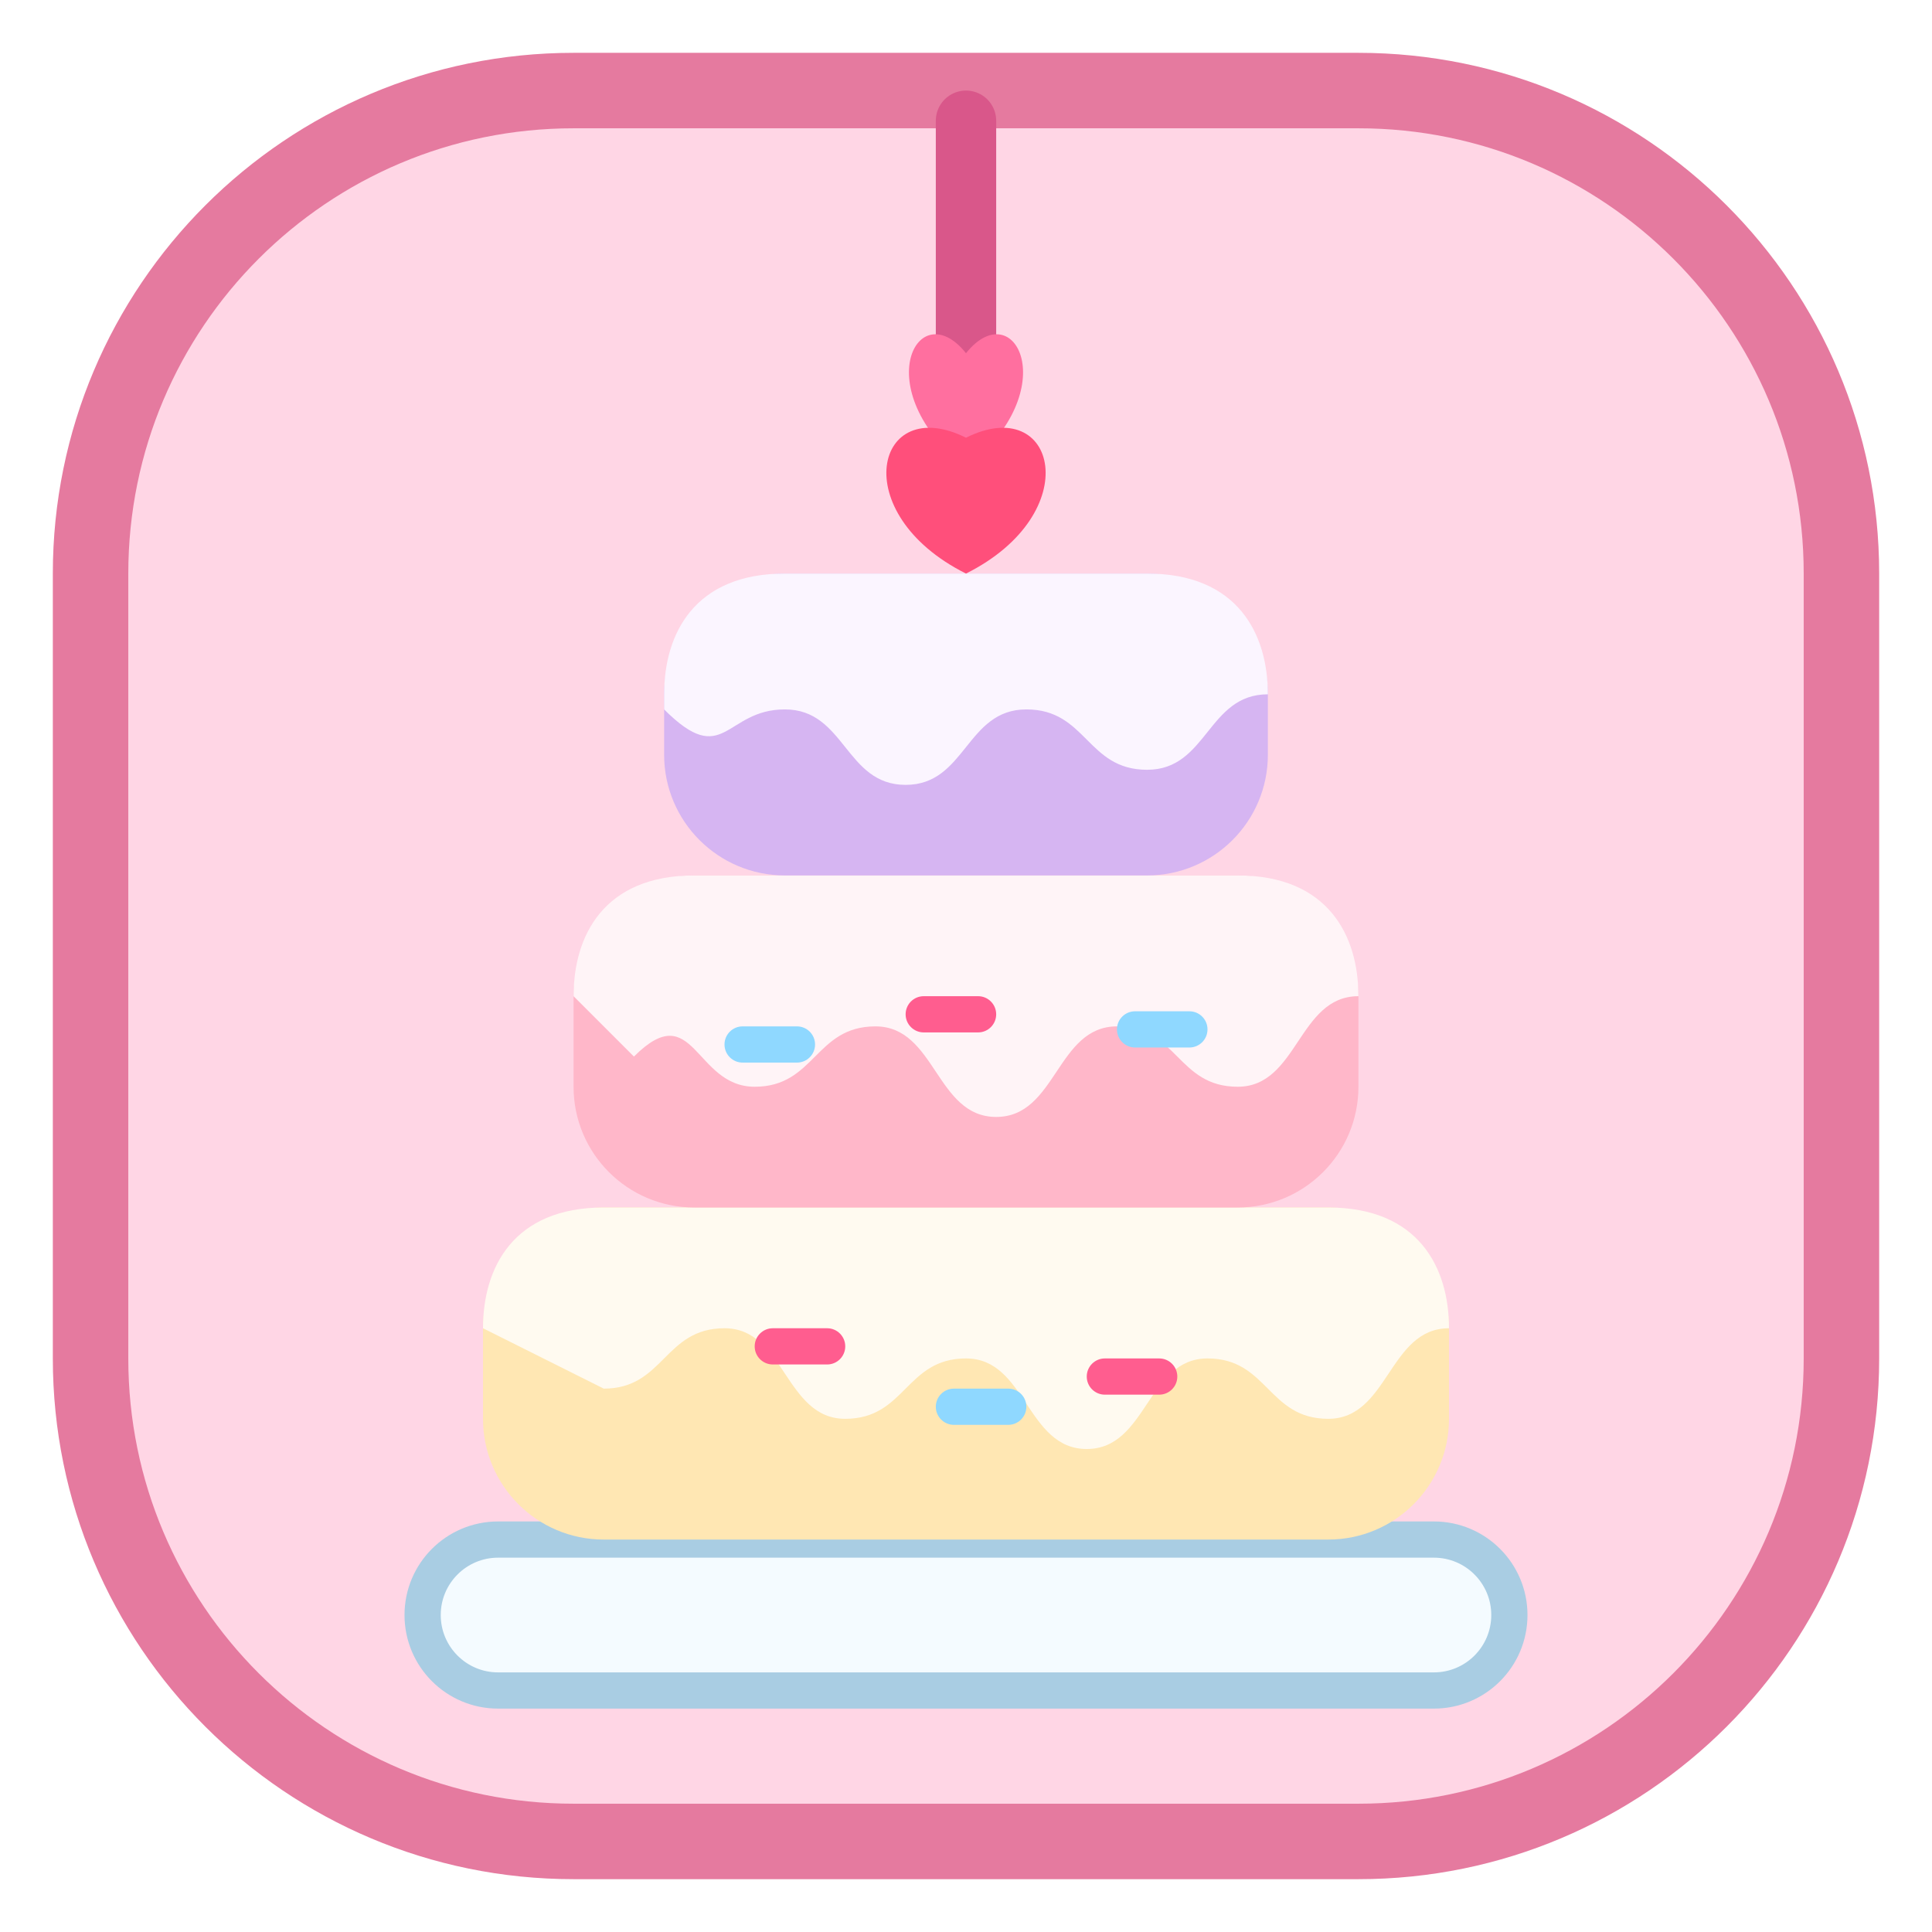
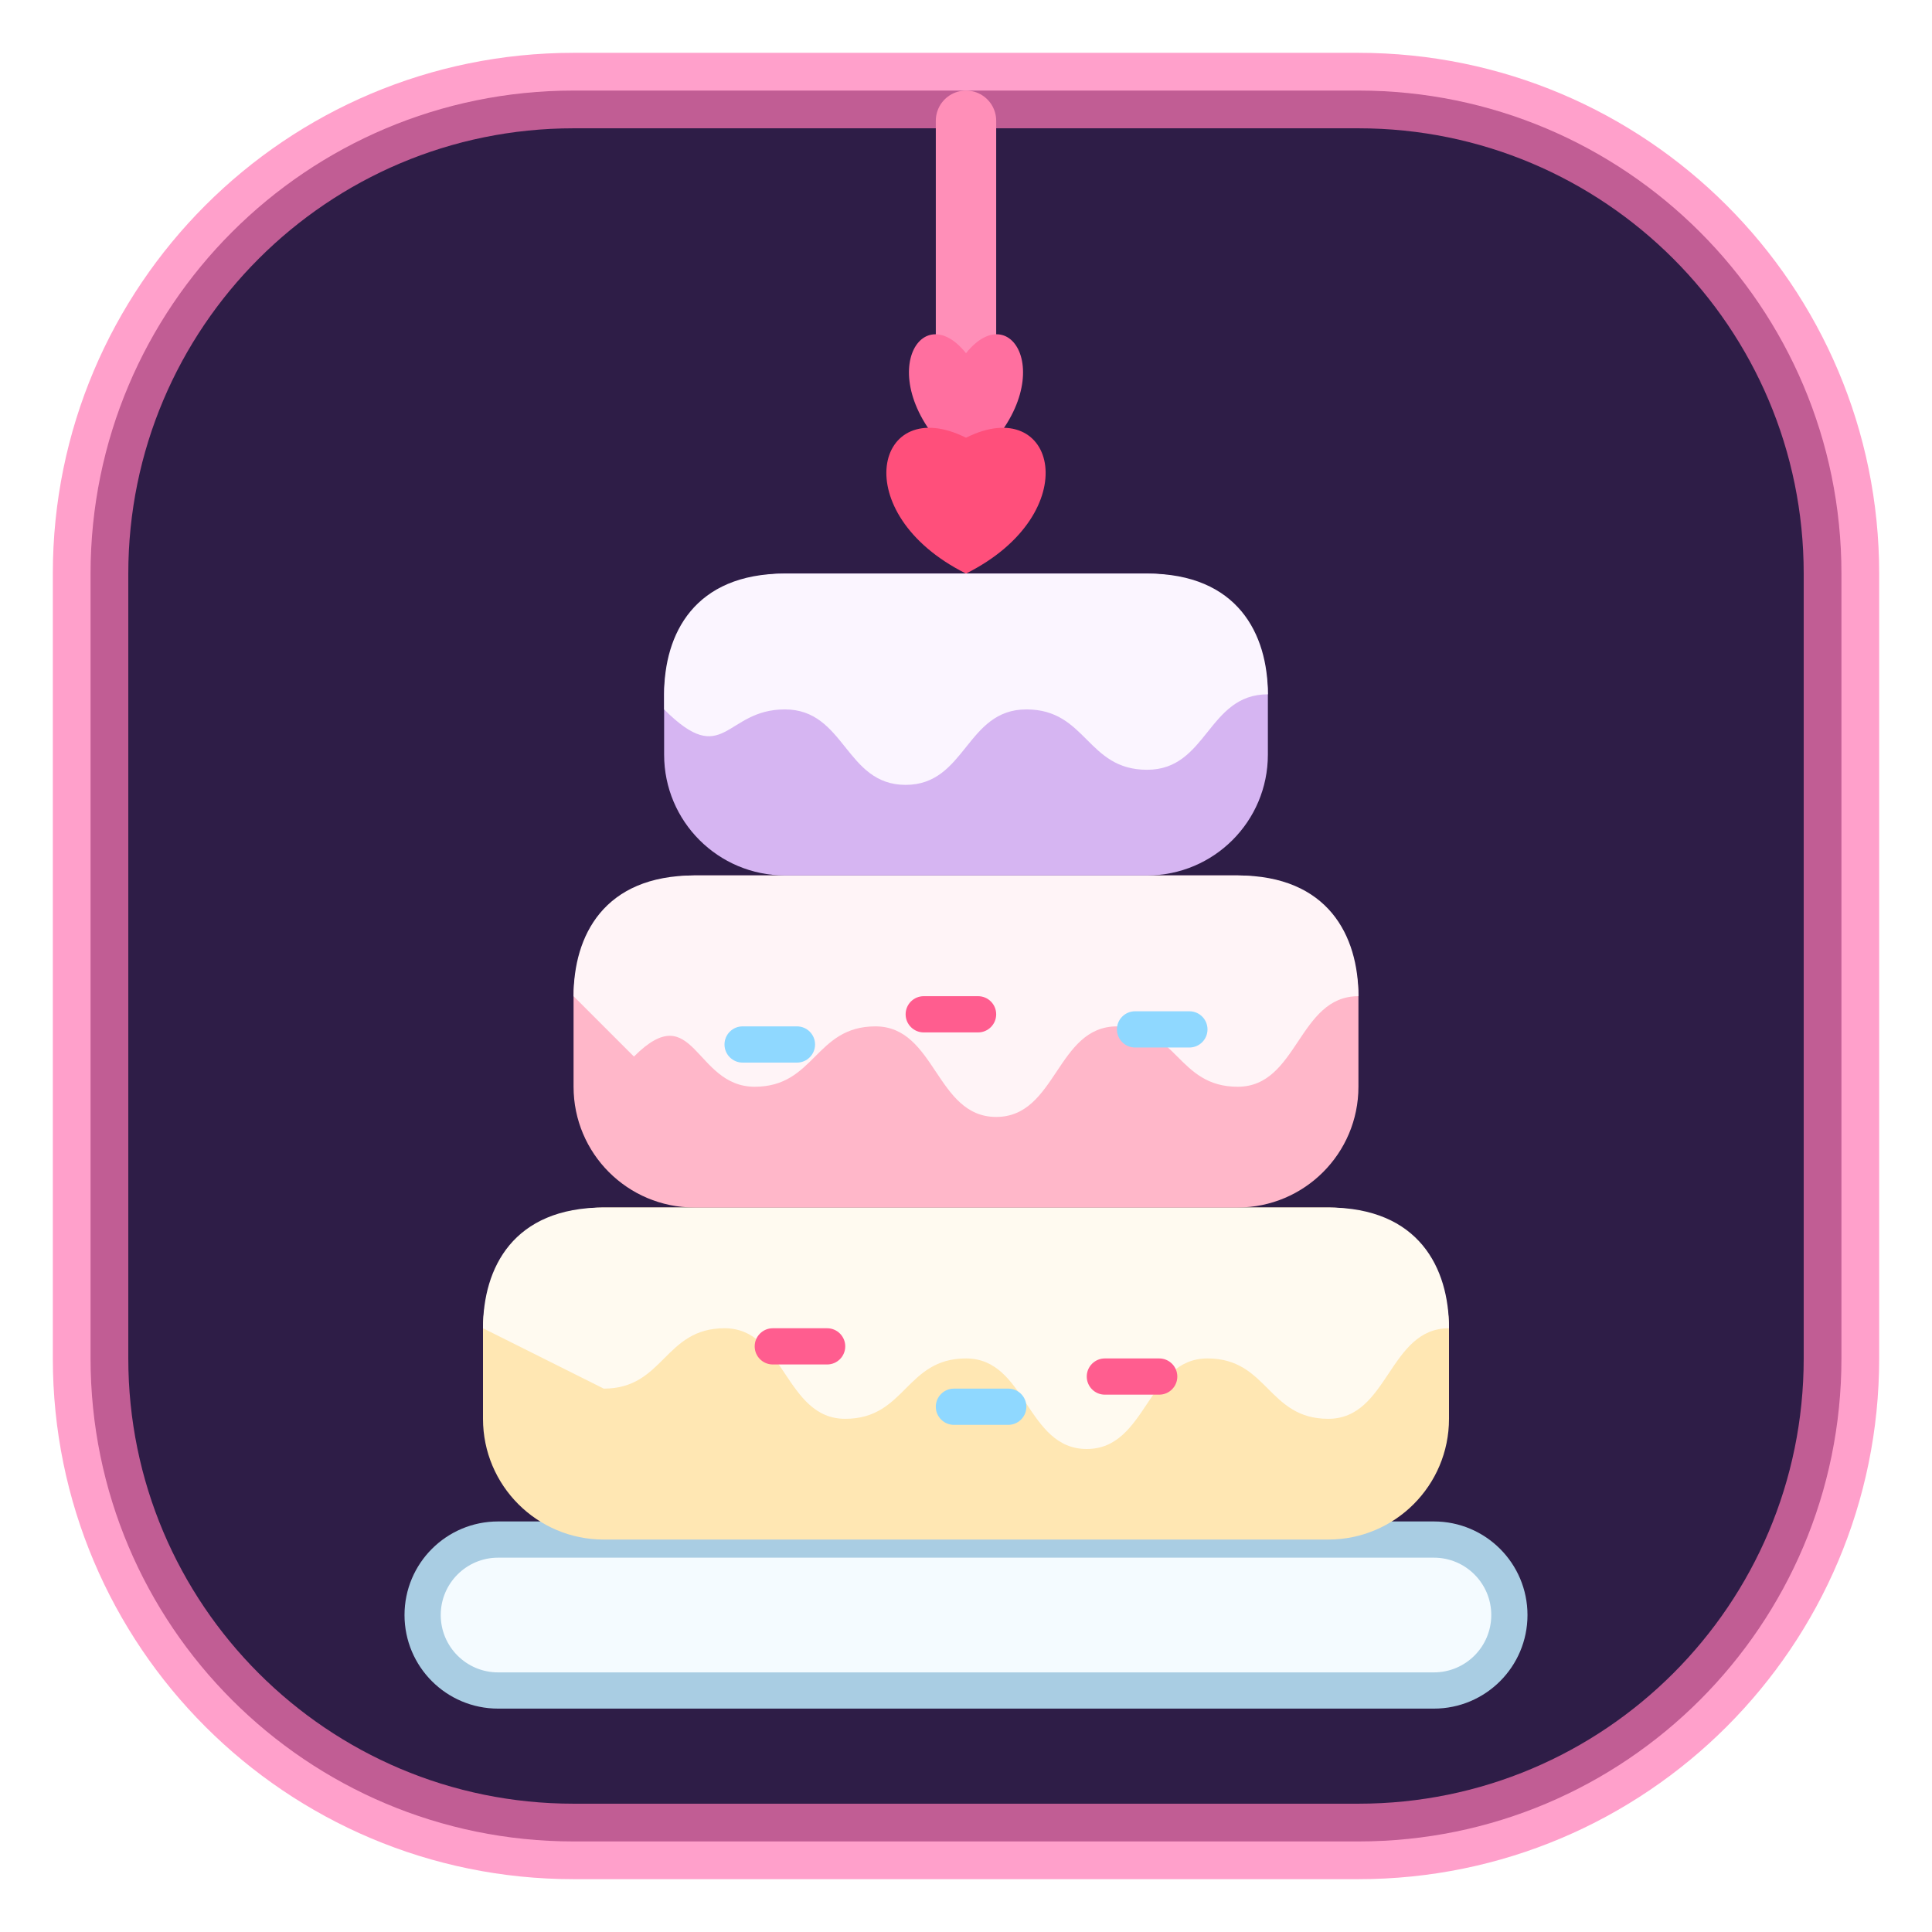
<svg xmlns="http://www.w3.org/2000/svg" width="64" height="64" viewBox="0 0 64 64" fill="none">
-   <rect x="3" y="3" width="58" height="58" rx="16" fill="#ffd6e5" stroke="#e57a9f" stroke-width="2.5" />
-   <path d="M32 4v8" stroke="#d9578a" stroke-width="2" stroke-linecap="round" />
+   <rect x="3" y="3" width="58" height="58" rx="16" fill="#2e1d47" stroke="#ff78b5" stroke-opacity=".7" stroke-width="2.5" />
+   <path d="M32 4v8" stroke="#ff8fb8" stroke-width="2" stroke-linecap="round" />
  <path d="M32 15.5c-3.3-2.6-1.6-5.8 0-3.8c1.6-2 3.3 1.2 0 3.8z" fill="#ff6f9f" />
  <rect x="14" y="51" width="36" height="5" rx="2.5" fill="#f4fbff" stroke="#a9cde3" stroke-width="1.2" />
  <rect x="16" y="40" width="32" height="11" rx="4" fill="#ffe7b3" />
  <path d="M16 44c0-2 1-4 4-4h24c3 0 4 2 4 4c-2 0-2 3-4 3s-2-2-4-2s-2 3-4 3s-2-3-4-3s-2 2-4 2s-2-3-4-3s-2 2-4 2z" fill="#fffaf0" />
  <rect x="19" y="29" width="26" height="11" rx="4" fill="#ffb7c9" />
  <path d="M19 33c0-2 1-4 4-4h18c3 0 4 2 4 4c-2 0-2 3-4 3s-2-2-4-2s-2 3-4 3s-2-3-4-3s-2 2-4 2s-2-3-4-1z" fill="#fff4f7" />
  <rect x="22" y="19" width="20" height="10" rx="4" fill="#d6b5f2" />
  <path d="M22 23c0-2 1-4 4-4h12c3 0 4 2 4 4c-2 0-2 2.5-4 2.5s-2-2-4-2s-2 2.5-4 2.5s-2-2.5-4-2.5s-2 2-4 0z" fill="#fbf5ff" />
  <g fill="#ff5d8f">
    <rect x="25" y="44" width="3" height="1.2" rx=".6" />
    <rect x="36" y="45" width="3" height="1.2" rx=".6" />
    <rect x="30" y="33" width="3" height="1.2" rx=".6" />
  </g>
  <g fill="#8fd8ff">
    <rect x="31" y="46" width="3" height="1.2" rx=".6" />
    <rect x="24" y="34" width="3" height="1.2" rx=".6" />
    <rect x="37" y="33.5" width="3" height="1.2" rx=".6" />
  </g>
  <path d="M32 19c-4-2-3-6 0-4.5c3-1.5 4 2.5 0 4.5z" fill="#ff4f7b" />
</svg>
